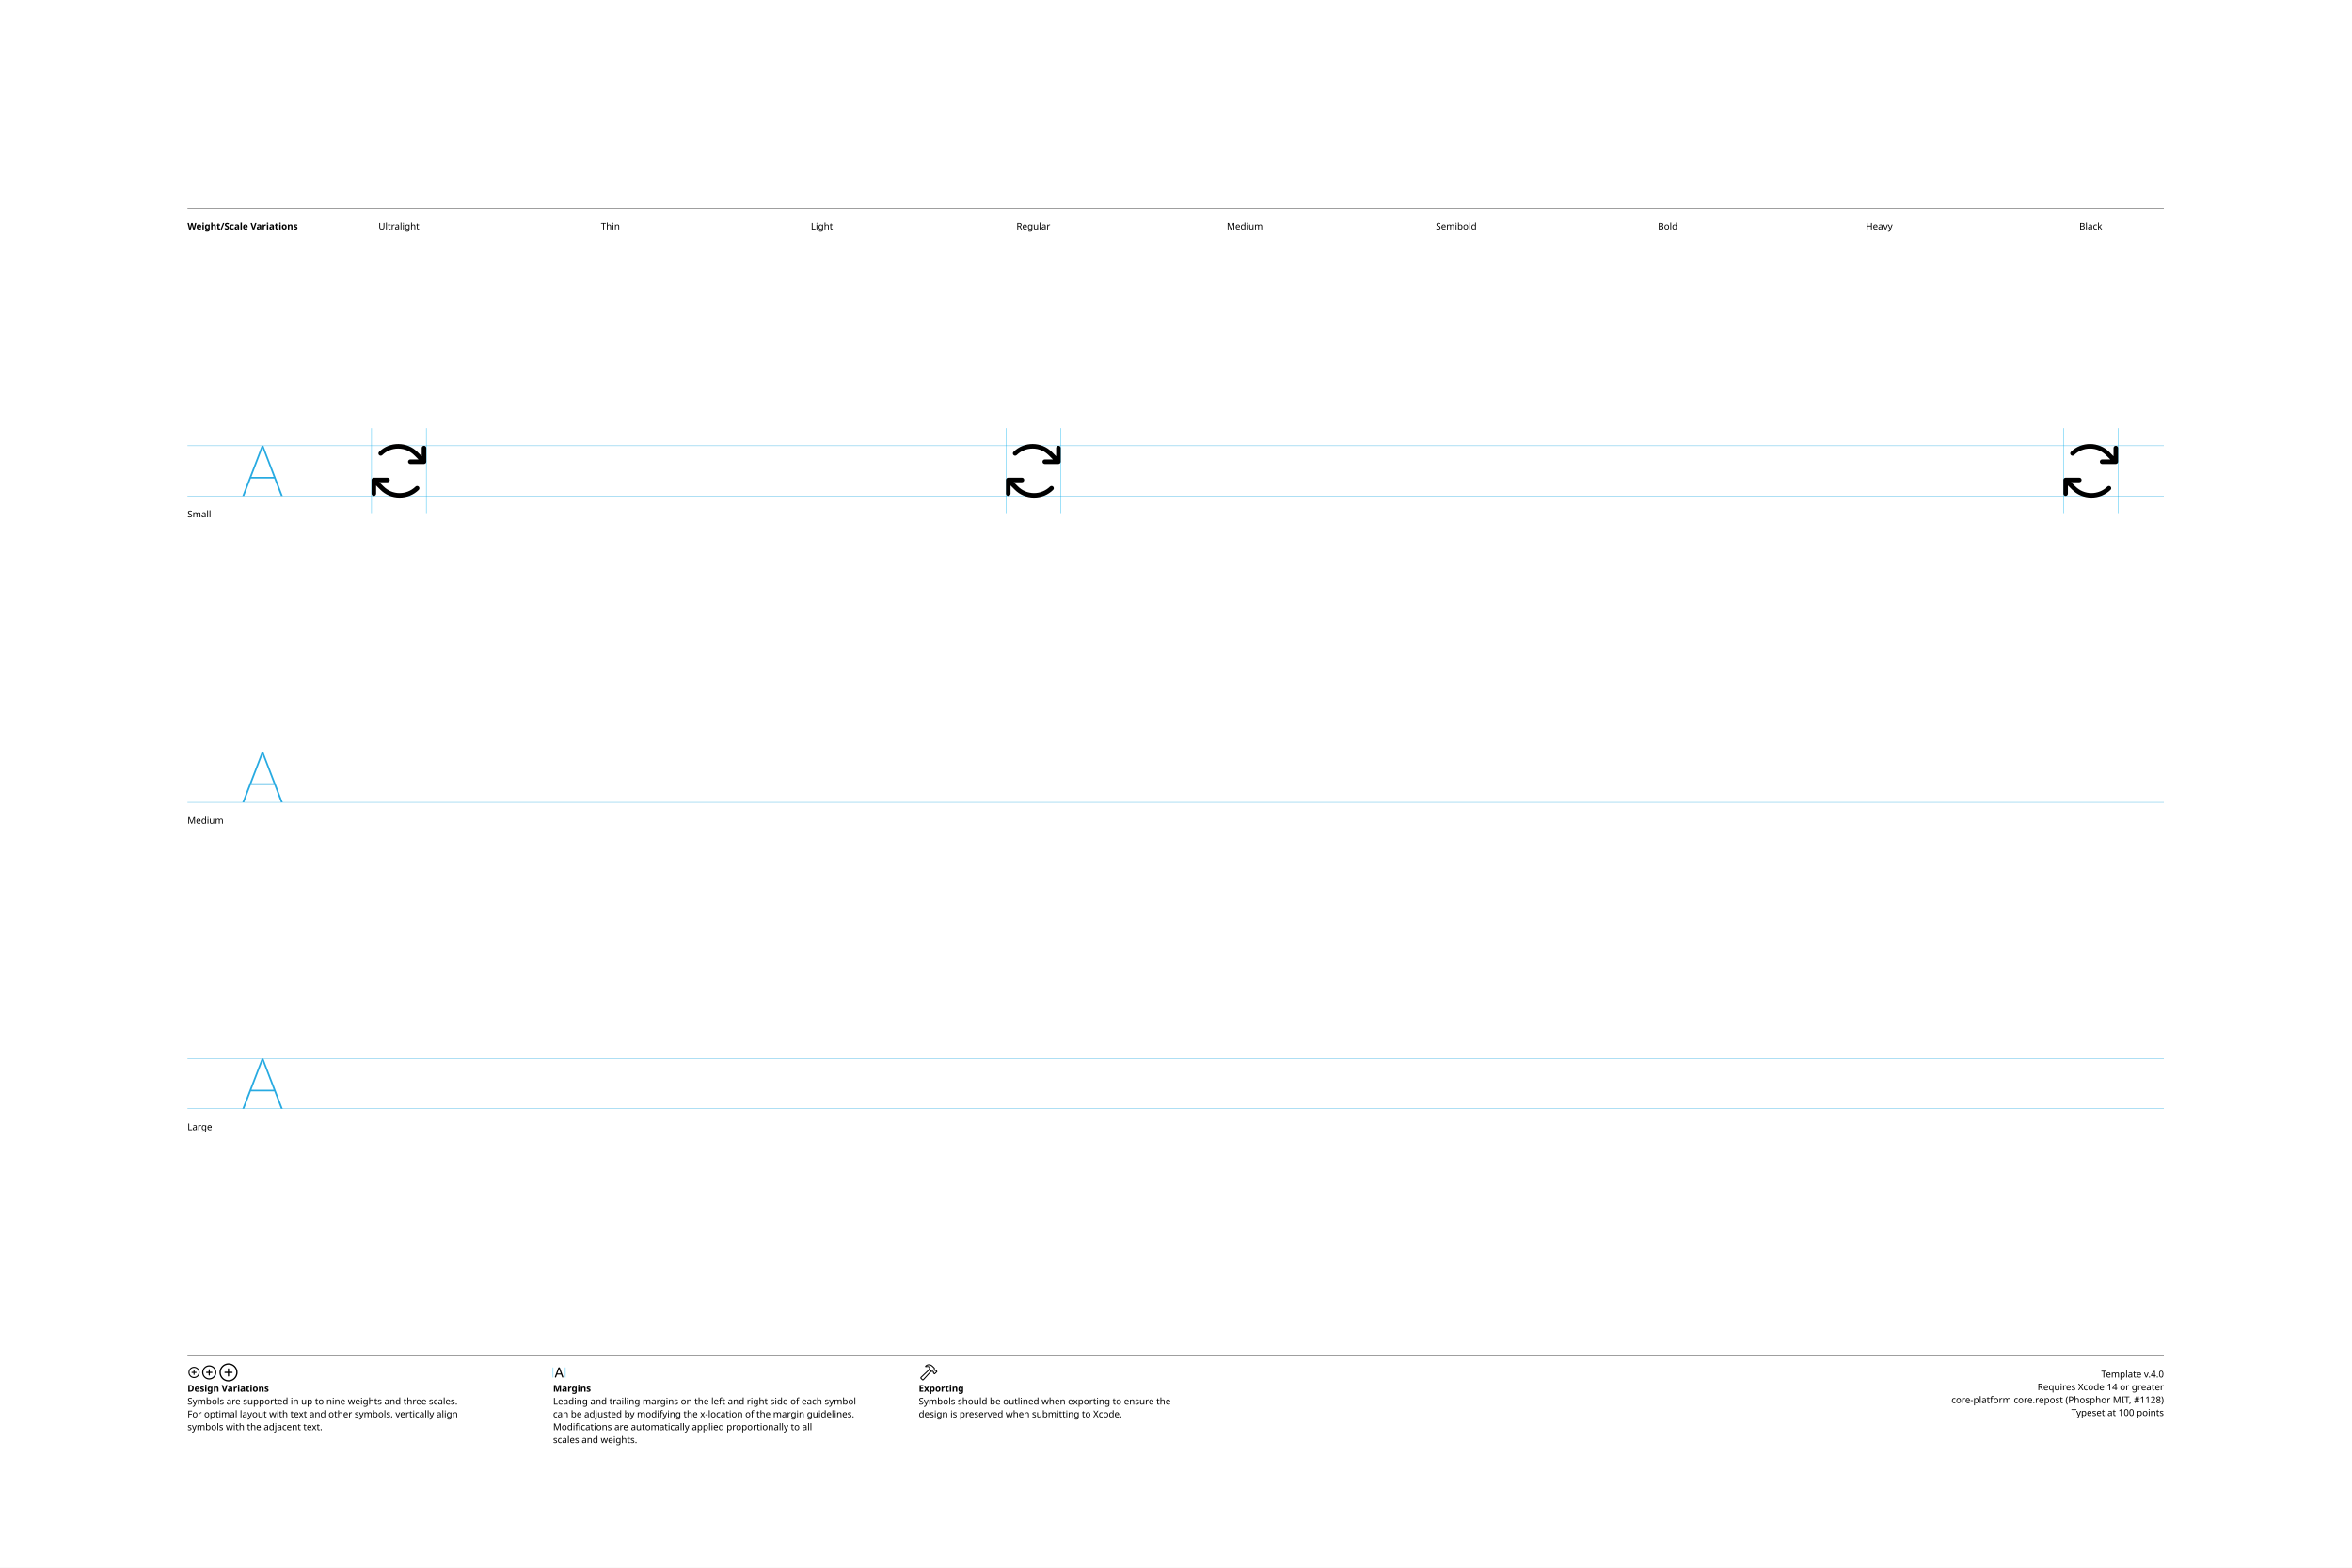
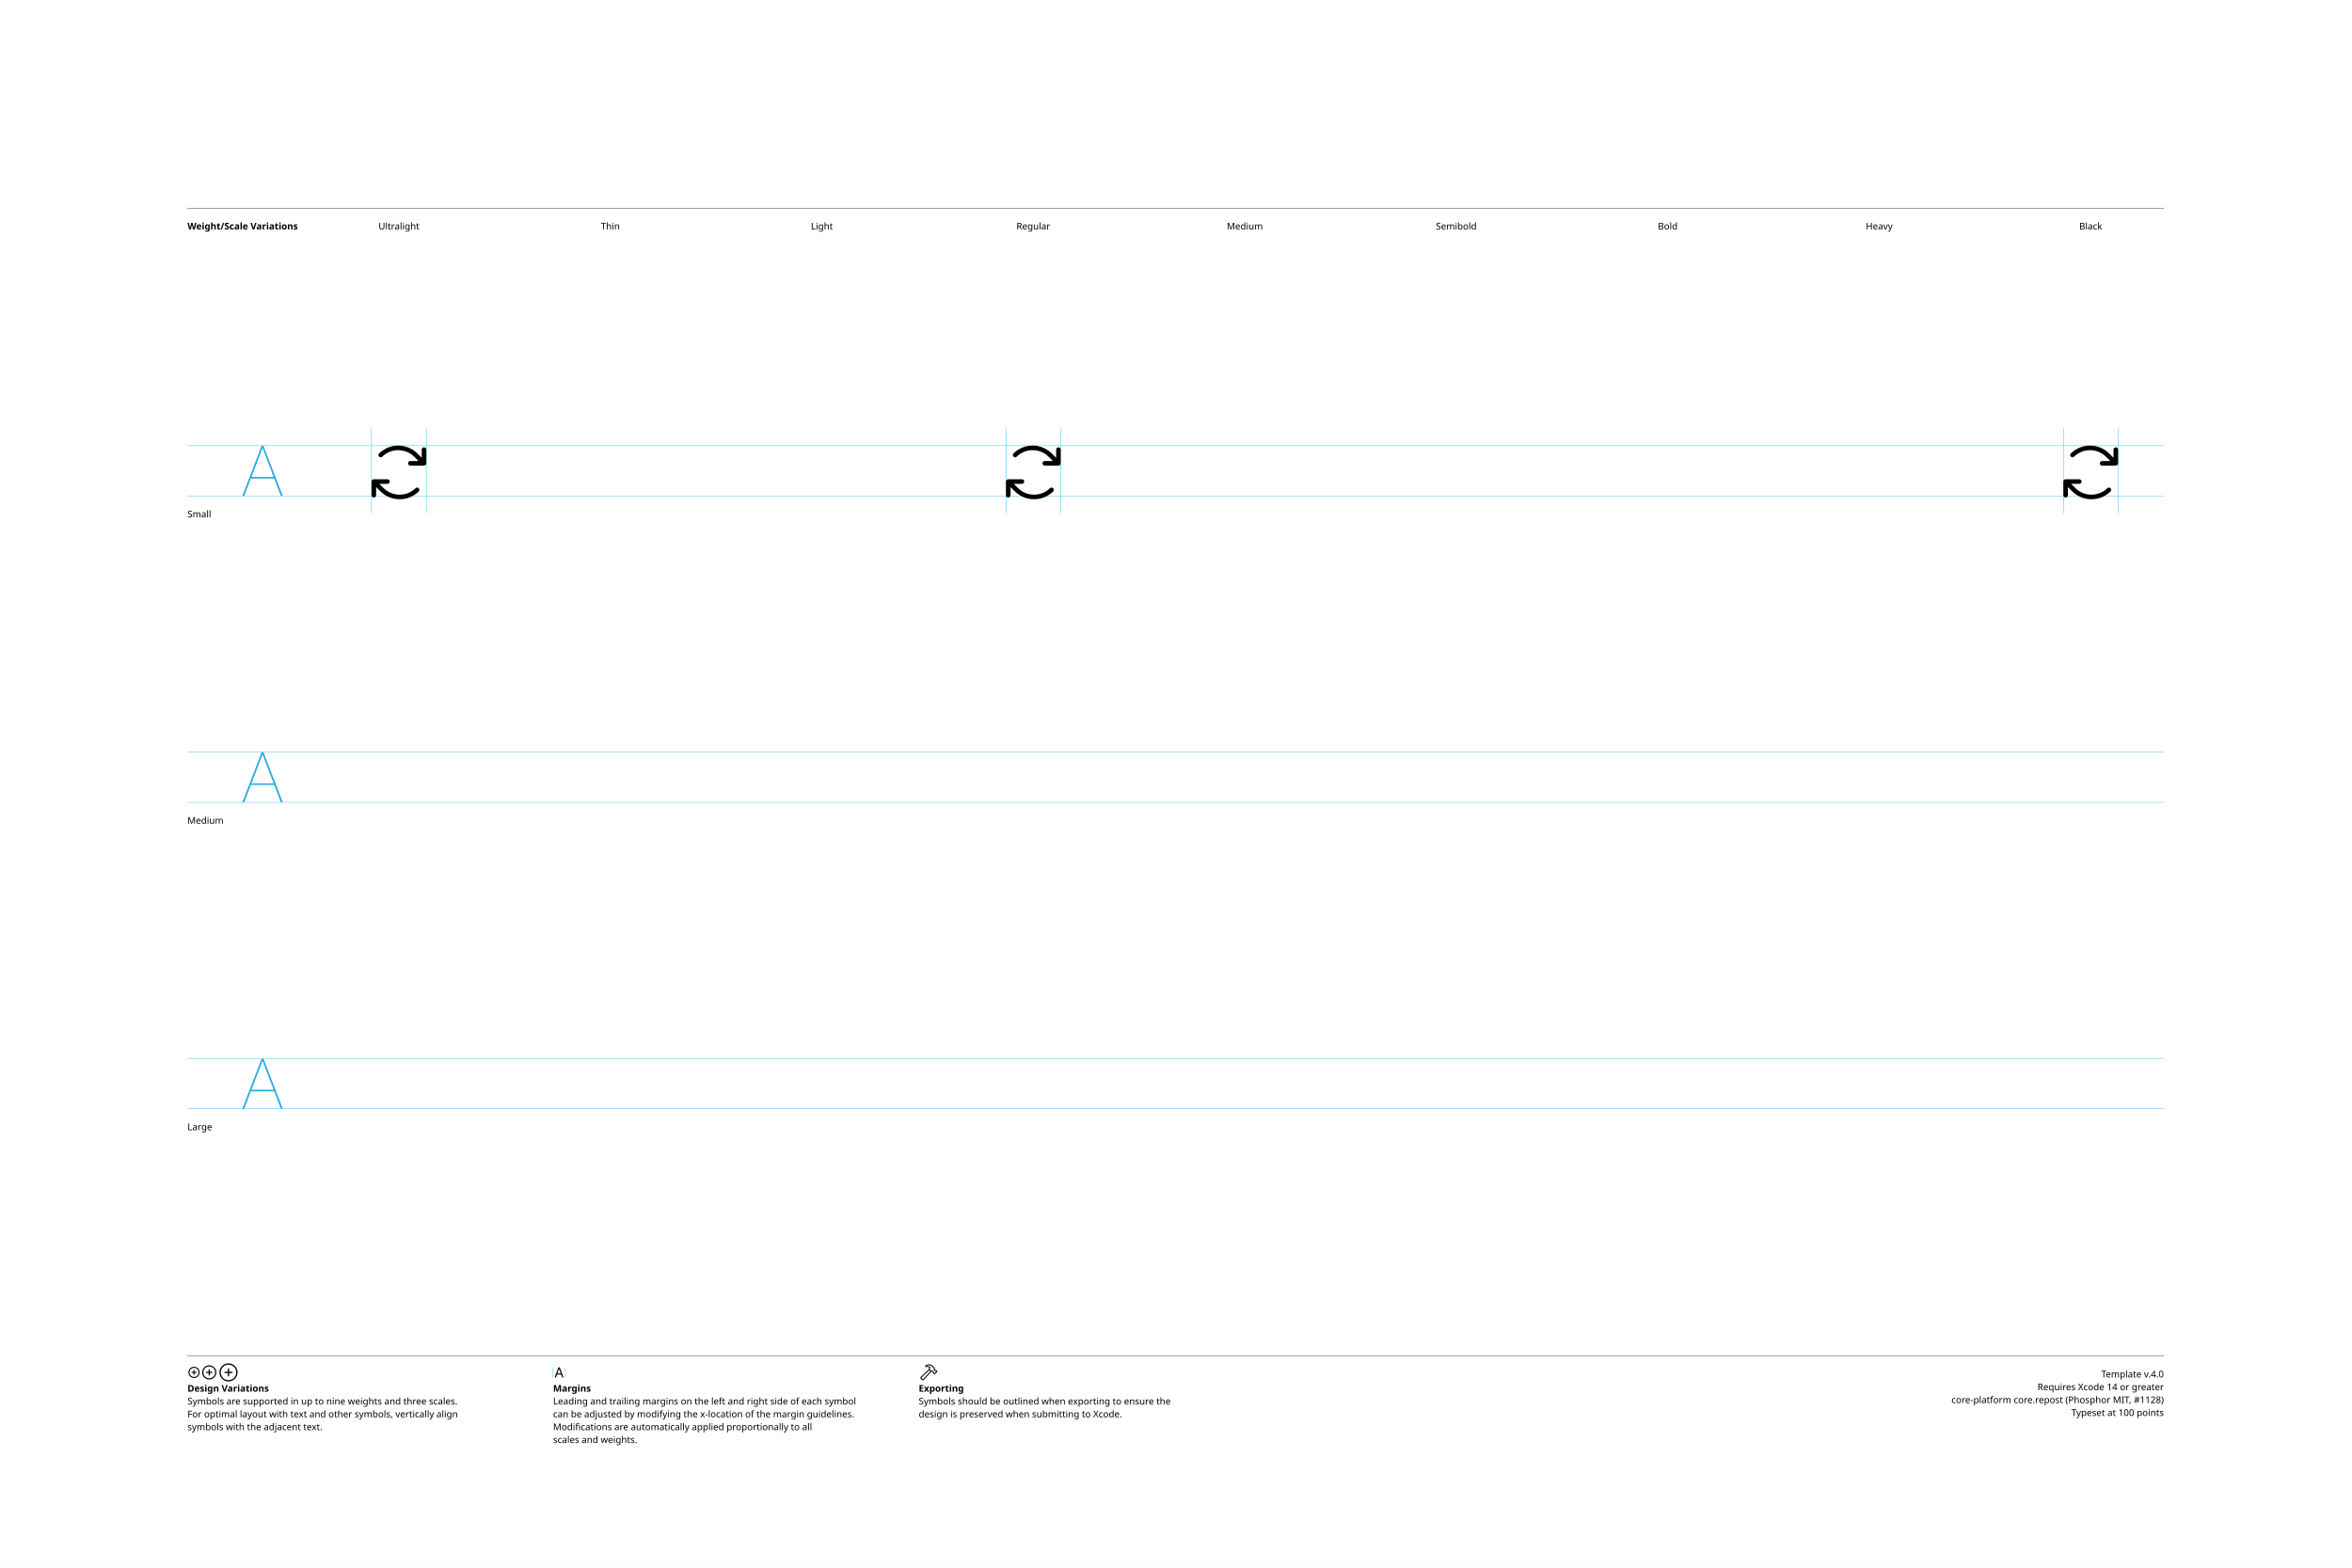
<svg xmlns="http://www.w3.org/2000/svg" version="1.1" width="3300" height="2200">
  <style>.monochrome-0 {fill:#000000}
.multicolor-0:tintColor {fill:#007AFF}
.hierarchical-0:primary {fill:#212121}
.SFSymbolsPreview000000 {fill:#000000;opacity:1.0}
</style>
  <g id="Notes">
    <rect height="2200" id="artboard" style="fill:white;opacity:1" width="3300" x="0" y="0" />
    <line style="fill:none;stroke:black;opacity:1;stroke-width:0.5;" x1="263" x2="3036" y1="292" y2="292" />
    <text style="stroke:none;fill:black;font-family:sans-serif;font-size:13;font-weight:bold;" transform="matrix(1 0 0 1 263 322)">Weight/Scale Variations</text>
    <text style="stroke:none;fill:black;font-family:sans-serif;font-size:13;text-anchor:middle;" transform="matrix(1 0 0 1 559.711 322)">Ultralight</text>
    <text style="stroke:none;fill:black;font-family:sans-serif;font-size:13;text-anchor:middle;" transform="matrix(1 0 0 1 856.422 322)">Thin</text>
    <text style="stroke:none;fill:black;font-family:sans-serif;font-size:13;text-anchor:middle;" transform="matrix(1 0 0 1 1153.13 322)">Light</text>
    <text style="stroke:none;fill:black;font-family:sans-serif;font-size:13;text-anchor:middle;" transform="matrix(1 0 0 1 1449.84 322)">Regular</text>
    <text style="stroke:none;fill:black;font-family:sans-serif;font-size:13;text-anchor:middle;" transform="matrix(1 0 0 1 1746.56 322)">Medium</text>
    <text style="stroke:none;fill:black;font-family:sans-serif;font-size:13;text-anchor:middle;" transform="matrix(1 0 0 1 2043.27 322)">Semibold</text>
    <text style="stroke:none;fill:black;font-family:sans-serif;font-size:13;text-anchor:middle;" transform="matrix(1 0 0 1 2339.98 322)">Bold</text>
    <text style="stroke:none;fill:black;font-family:sans-serif;font-size:13;text-anchor:middle;" transform="matrix(1 0 0 1 2636.69 322)">Heavy</text>
    <text style="stroke:none;fill:black;font-family:sans-serif;font-size:13;text-anchor:middle;" transform="matrix(1 0 0 1 2933.4 322)">Black</text>
    <line style="fill:none;stroke:black;opacity:1;stroke-width:0.5;" x1="263" x2="3036" y1="1903" y2="1903" />
    <g transform="matrix(1 0 0 1 263 1933)">
      <path d="M9.248 0.83C13.555 0.83 17.139-2.744 17.139-7.051C17.139-11.357 13.545-14.932 9.238-14.932C4.941-14.932 1.367-11.357 1.367-7.051C1.367-2.744 4.951 0.83 9.248 0.83ZM9.248-0.654C5.703-0.654 2.871-3.496 2.871-7.051C2.871-10.605 5.693-13.447 9.238-13.447C12.793-13.447 15.645-10.605 15.645-7.051C15.645-3.496 12.803-0.654 9.248-0.654ZM5.654-7.051C5.654-6.621 5.957-6.328 6.406-6.328L8.506-6.328L8.506-4.209C8.506-3.77 8.799-3.467 9.229-3.467C9.678-3.467 9.971-3.77 9.971-4.209L9.971-6.328L12.09-6.328C12.529-6.328 12.832-6.621 12.832-7.051C12.832-7.49 12.529-7.793 12.09-7.793L9.971-7.793L9.971-9.902C9.971-10.352 9.678-10.654 9.229-10.654C8.799-10.654 8.506-10.352 8.506-9.902L8.506-7.793L6.406-7.793C5.957-7.793 5.654-7.49 5.654-7.051Z" />
    </g>
    <g transform="matrix(1 0 0 1 281.867 1933)">
      <path d="M11.709 2.91C17.158 2.91 21.67-1.611 21.67-7.051C21.67-12.5 17.148-17.012 11.699-17.012C6.26-17.012 1.748-12.5 1.748-7.051C1.748-1.611 6.27 2.91 11.709 2.91ZM11.709 1.25C7.1 1.25 3.418-2.441 3.418-7.051C3.418-11.66 7.09-15.352 11.699-15.352C16.309-15.352 20.01-11.66 20.01-7.051C20.01-2.441 16.318 1.25 11.709 1.25ZM7.178-7.051C7.178-6.572 7.51-6.25 8.008-6.25L10.879-6.25L10.879-3.369C10.879-2.881 11.211-2.539 11.69-2.539C12.178-2.539 12.52-2.871 12.52-3.369L12.52-6.25L15.4-6.25C15.889-6.25 16.23-6.572 16.23-7.051C16.23-7.539 15.889-7.881 15.4-7.881L12.52-7.881L12.52-10.752C12.52-11.25 12.178-11.592 11.69-11.592C11.211-11.592 10.879-11.25 10.879-10.752L10.879-7.881L8.008-7.881C7.51-7.881 7.178-7.539 7.178-7.051Z" />
    </g>
    <g transform="matrix(1 0 0 1 305.646 1933)">
      <path d="M14.971 5.664C21.934 5.664 27.695-0.098 27.695-7.051C27.695-14.014 21.924-19.775 14.961-19.775C8.008-19.775 2.256-14.014 2.256-7.051C2.256-0.098 8.018 5.664 14.971 5.664ZM14.971 3.848C8.936 3.848 4.082-1.016 4.082-7.051C4.082-13.096 8.926-17.949 14.961-17.949C21.006-17.949 25.869-13.096 25.869-7.051C25.869-1.016 21.016 3.848 14.971 3.848ZM9.199-7.051C9.199-6.533 9.57-6.172 10.117-6.172L14.062-6.172L14.062-2.217C14.062-1.68 14.434-1.299 14.951-1.299C15.488-1.299 15.859-1.67 15.859-2.217L15.859-6.172L19.814-6.172C20.352-6.172 20.732-6.533 20.732-7.051C20.732-7.598 20.361-7.969 19.814-7.969L15.859-7.969L15.859-11.914C15.859-12.461 15.488-12.842 14.951-12.842C14.434-12.842 14.062-12.461 14.062-11.914L14.062-7.969L10.117-7.969C9.57-7.969 9.199-7.598 9.199-7.051Z" />
    </g>
    <text style="stroke:none;fill:black;font-family:sans-serif;font-size:13;font-weight:bold;" transform="matrix(1 0 0 1 263 1953)">Design Variations</text>
    <text style="stroke:none;fill:black;font-family:sans-serif;font-size:13;" transform="matrix(1 0 0 1 263 1971)">Symbols are supported in up to nine weights and three scales.</text>
    <text style="stroke:none;fill:black;font-family:sans-serif;font-size:13;" transform="matrix(1 0 0 1 263 1989)">For optimal layout with text and other symbols, vertically align</text>
    <text style="stroke:none;fill:black;font-family:sans-serif;font-size:13;" transform="matrix(1 0 0 1 263 2007)">symbols with the adjacent text.</text>
    <line style="fill:none;stroke:#00AEEF;stroke-width:0.5;opacity:1.0;" x1="776" x2="776" y1="1919" y2="1933" />
    <g transform="matrix(1 0 0 1 776 1933)">
      <path d="M3.311 0.156C3.828 0.156 4.082-0.039 4.268-0.586L5.527-4.033L11.289-4.033L12.549-0.586C12.734-0.039 12.988 0.156 13.496 0.156C14.014 0.156 14.346-0.156 14.346-0.645C14.346-0.811 14.316-0.967 14.238-1.172L9.658-13.369C9.434-13.965 9.033-14.268 8.408-14.268C7.803-14.268 7.393-13.975 7.178-13.379L2.598-1.162C2.52-0.957 2.49-0.801 2.49-0.635C2.49-0.146 2.803 0.156 3.311 0.156ZM6.006-5.518L8.379-12.09L8.428-12.09L10.801-5.518Z" />
    </g>
    <line style="fill:none;stroke:#00AEEF;stroke-width:0.5;opacity:1.0;" x1="793.197" x2="793.197" y1="1919" y2="1933" />
    <text style="stroke:none;fill:black;font-family:sans-serif;font-size:13;font-weight:bold;" transform="matrix(1 0 0 1 776 1953)">Margins</text>
    <text style="stroke:none;fill:black;font-family:sans-serif;font-size:13;" transform="matrix(1 0 0 1 776 1971)">Leading and trailing margins on the left and right side of each symbol</text>
    <text style="stroke:none;fill:black;font-family:sans-serif;font-size:13;" transform="matrix(1 0 0 1 776 1989)">can be adjusted by modifying the x-location of the margin guidelines.</text>
    <text style="stroke:none;fill:black;font-family:sans-serif;font-size:13;" transform="matrix(1 0 0 1 776 2007)">Modifications are automatically applied proportionally to all</text>
    <text style="stroke:none;fill:black;font-family:sans-serif;font-size:13;" transform="matrix(1 0 0 1 776 2025)">scales and weights.</text>
    <g transform="matrix(1 0 0 1 1289 1933)">
      <path d="M2.842 1.865L4.541 3.574C5.4 4.443 6.387 4.385 7.314 3.359L18.008-8.428L17.041-9.404L6.426 2.275C6.074 2.676 5.742 2.773 5.273 2.305L4.102 1.143C3.633 0.684 3.74 0.342 4.141-0.02L15.615-10.82L14.639-11.787L3.047-0.898C2.061 0.02 1.982 0.996 2.842 1.865ZM9.258-16.328C8.838-15.918 8.809-15.342 9.043-14.951C9.277-14.59 9.736-14.355 10.381-14.521C11.846-14.863 13.369-14.922 14.795-13.984L14.209-12.529C13.867-11.699 14.043-11.113 14.58-10.566L16.875-8.252C17.363-7.764 17.773-7.744 18.34-7.842L19.404-8.037L20.068-7.363L20.029-6.807C19.99-6.309 20.117-5.928 20.605-5.449L21.367-4.707C21.846-4.229 22.461-4.199 22.93-4.668L25.84-7.588C26.309-8.057 26.289-8.652 25.811-9.131L25.039-9.893C24.561-10.371 24.189-10.527 23.711-10.488L23.135-10.44L22.49-11.074L22.734-12.197C22.861-12.764 22.705-13.203 22.119-13.789L19.922-15.977C16.582-19.297 12.148-19.219 9.258-16.328ZM10.752-15.957C13.184-17.734 16.475-17.432 18.701-15.205L21.133-12.793C21.367-12.559 21.406-12.373 21.338-12.031L21.016-10.547L22.52-9.062L23.506-9.121C23.76-9.131 23.838-9.111 24.033-8.916L24.609-8.34L22.168-5.898L21.592-6.475C21.396-6.67 21.367-6.748 21.377-7.012L21.445-7.988L19.951-9.473L18.428-9.219C18.105-9.15 17.959-9.18 17.715-9.414L15.713-11.416C15.459-11.65 15.43-11.816 15.586-12.188L16.465-14.277C14.902-15.732 12.871-16.357 10.84-15.762C10.684-15.723 10.625-15.85 10.752-15.957Z" />
    </g>
    <text style="stroke:none;fill:black;font-family:sans-serif;font-size:13;font-weight:bold;" transform="matrix(1 0 0 1 1289 1953)">Exporting</text>
    <text style="stroke:none;fill:black;font-family:sans-serif;font-size:13;" transform="matrix(1 0 0 1 1289 1971)">Symbols should be outlined when exporting to ensure the</text>
    <text style="stroke:none;fill:black;font-family:sans-serif;font-size:13;" transform="matrix(1 0 0 1 1289 1989)">design is preserved when submitting to Xcode.</text>
    <text id="template-version" style="stroke:none;fill:black;font-family:sans-serif;font-size:13;text-anchor:end;" transform="matrix(1 0 0 1 3036 1933)">Template v.4.0</text>
    <text style="stroke:none;fill:black;font-family:sans-serif;font-size:13;text-anchor:end;" transform="matrix(1 0 0 1 3036 1951)">Requires Xcode 14 or greater</text>
    <text id="descriptive-name" style="stroke:none;fill:black;font-family:sans-serif;font-size:13;text-anchor:end;" transform="matrix(1 0 0 1 3036 1969)">core-platform core.repost (Phosphor MIT, #1128)</text>
    <text style="stroke:none;fill:black;font-family:sans-serif;font-size:13;text-anchor:end;" transform="matrix(1 0 0 1 3036 1987)">Typeset at 100 points</text>
    <text style="stroke:none;fill:black;font-family:sans-serif;font-size:13;" transform="matrix(1 0 0 1 263 726)">Small</text>
    <text style="stroke:none;fill:black;font-family:sans-serif;font-size:13;" transform="matrix(1 0 0 1 263 1156)">Medium</text>
    <text style="stroke:none;fill:black;font-family:sans-serif;font-size:13;" transform="matrix(1 0 0 1 263 1586)">Large</text>
  </g>
  <g id="Guides">
    <g id="H-reference" style="fill:#27AAE1;stroke:none;" transform="matrix(1 0 0 1 339 696)">
      <path d="M0.994 0L3.638 0L29.328-67.132L30.03-67.132L30.03-70.459L28.123-70.459ZM11.688-24.48L46.981-24.48L46.231-26.729L12.438-26.729ZM55.12 0L57.764 0L30.638-70.459L29.433-70.459L29.433-67.132Z" />
    </g>
    <line id="Baseline-S" style="fill:none;stroke:#27AAE1;opacity:1;stroke-width:0.5;" x1="263" x2="3036" y1="696" y2="696" />
    <line id="Capline-S" style="fill:none;stroke:#27AAE1;opacity:1;stroke-width:0.5;" x1="263" x2="3036" y1="625.541" y2="625.541" />
    <g id="H-reference" style="fill:#27AAE1;stroke:none;" transform="matrix(1 0 0 1 339 1126)">
      <path d="M0.994 0L3.638 0L29.328-67.132L30.03-67.132L30.03-70.459L28.123-70.459ZM11.688-24.48L46.981-24.48L46.231-26.729L12.438-26.729ZM55.12 0L57.764 0L30.638-70.459L29.433-70.459L29.433-67.132Z" />
    </g>
    <line id="Baseline-M" style="fill:none;stroke:#27AAE1;opacity:1;stroke-width:0.5;" x1="263" x2="3036" y1="1126" y2="1126" />
    <line id="Capline-M" style="fill:none;stroke:#27AAE1;opacity:1;stroke-width:0.5;" x1="263" x2="3036" y1="1055.54" y2="1055.54" />
    <g id="H-reference" style="fill:#27AAE1;stroke:none;" transform="matrix(1 0 0 1 339 1556)">
      <path d="M0.994 0L3.638 0L29.328-67.132L30.03-67.132L30.03-70.459L28.123-70.459ZM11.688-24.48L46.981-24.48L46.231-26.729L12.438-26.729ZM55.12 0L57.764 0L30.638-70.459L29.433-70.459L29.433-67.132Z" />
    </g>
    <line id="Baseline-L" style="fill:none;stroke:#27AAE1;opacity:1;stroke-width:0.5;" x1="263" x2="3036" y1="1556" y2="1556" />
    <line id="Capline-L" style="fill:none;stroke:#27AAE1;opacity:1;stroke-width:0.5;" x1="263" x2="3036" y1="1485.54" y2="1485.54" />
    <line id="left-margin-Ultralight-S" style="fill:none;stroke:#00AEEF;stroke-width:0.5;opacity:1.0;" x1="521.311" x2="521.311" y1="600.785" y2="720.121" />
    <line id="right-margin-Ultralight-S" style="fill:none;stroke:#00AEEF;stroke-width:0.5;opacity:1.0;" x1="598.111" x2="598.111" y1="600.785" y2="720.121" />
    <line id="left-margin-Regular-S" style="fill:none;stroke:#00AEEF;stroke-width:0.5;opacity:1.0;" x1="1411.44" x2="1411.44" y1="600.785" y2="720.121" />
    <line id="right-margin-Regular-S" style="fill:none;stroke:#00AEEF;stroke-width:0.5;opacity:1.0;" x1="1488.24" x2="1488.24" y1="600.785" y2="720.121" />
    <line id="left-margin-Black-S" style="fill:none;stroke:#00AEEF;stroke-width:0.5;opacity:1.0;" x1="2895" x2="2895" y1="600.785" y2="720.121" />
    <line id="right-margin-Black-S" style="fill:none;stroke:#00AEEF;stroke-width:0.5;opacity:1.0;" x1="2971.8" x2="2971.8" y1="600.785" y2="720.121" />
  </g>
  <g id="Symbols">
    <g id="Ultralight-S" transform="matrix(1 0 0 1 521.311 696)">
-       <path class="monochrome-0 multicolor-0:tintColor hierarchical-0:primary SFSymbolsPreview000000" d="M76.8 -67.23L76.8 -48.03C76.8 -46.262 75.367 -44.83 73.6 -44.83L54.4 -44.83C52.633 -44.83 51.2 -46.262 51.2 -48.03C51.2 -49.797 52.633 -51.23 54.4 -51.23L65.876 -51.23L60.024 -57.082C54.077 -63.056 46.002 -66.426 37.572 -66.453L37.392 -66.454C29.033 -66.473 21.002 -63.201 15.036 -57.346C13.765 -56.159 11.779 -56.205 10.564 -57.448C9.348 -58.692 9.349 -60.678 10.564 -61.922C25.611 -76.628 49.69 -76.487 64.564 -61.606L70.4 -55.754L70.4 -67.23C70.4 -68.997 71.833 -70.43 73.6 -70.43C75.367 -70.43 76.8 -68.997 76.8 -67.23ZM61.764 -13.114C49.226 -0.866 29.169 -0.984 16.776 -13.377L10.924 -19.23L22.4 -19.23C24.167 -19.23 25.6 -20.662 25.6 -22.43C25.6 -24.197 24.167 -25.63 22.4 -25.63L3.2 -25.63C1.433 -25.63 0 -24.197 0 -22.43L0 -3.23C0 -1.462 1.433 -0.029 3.2 -0.029C4.967 -0.029 6.4 -1.462 6.4 -3.23L6.4 -14.706L12.252 -8.853C19.389 -1.681 29.082 2.365 39.2 2.395L39.412 2.395C49.444 2.42 59.083 -1.507 66.24 -8.537C67.455 -9.781 67.456 -11.767 66.24 -13.011C65.025 -14.254 63.039 -14.3 61.768 -13.113Z" />
+       <path class="monochrome-0 multicolor-0:tintColor hierarchical-0:primary SFSymbolsPreview000000" d="M76.8 -65.027L76.8 -45.827C76.8 -44.059 75.367 -42.627 73.6 -42.627L54.4 -42.627C52.633 -42.627 51.2 -44.059 51.2 -45.827C51.2 -47.594 52.633 -49.027 54.4 -49.027L65.876 -49.027L60.024 -54.879C54.077 -60.853 46.002 -64.224 37.572 -64.251L37.392 -64.251C29.033 -64.27 21.002 -60.998 15.036 -55.143C13.765 -53.956 11.779 -54.002 10.564 -55.245C9.348 -56.489 9.349 -58.475 10.564 -59.719C25.611 -74.425 49.69 -74.284 64.564 -59.403L70.4 -53.551L70.4 -65.027C70.4 -66.794 71.833 -68.227 73.6 -68.227C75.367 -68.227 76.8 -66.794 76.8 -65.027ZM61.764 -10.911C49.226 1.337 29.169 1.219 16.776 -11.175L10.924 -17.027L22.4 -17.027C24.167 -17.027 25.6 -18.459 25.6 -20.227C25.6 -21.994 24.167 -23.427 22.4 -23.427L3.2 -23.427C1.433 -23.427 0 -21.994 0 -20.227L0 -1.027C0 0.741 1.433 2.173 3.2 2.173C4.967 2.173 6.4 0.741 6.4 -1.027L6.4 -12.503L12.252 -6.651C19.389 0.522 29.082 4.568 39.2 4.597L39.412 4.597C49.444 4.623 59.083 0.696 66.24 -6.335C67.455 -7.578 67.456 -9.564 66.24 -10.808C65.025 -12.052 63.039 -12.097 61.768 -10.911Z" />
    </g>
    <g id="Regular-S" transform="matrix(1 0 0 1 1411.44 696)">
-       <path class="monochrome-0 multicolor-0:tintColor hierarchical-0:primary SFSymbolsPreview000000" d="M76.8 -67.23L76.8 -48.03C76.8 -46.262 75.367 -44.83 73.6 -44.83L54.4 -44.83C52.633 -44.83 51.2 -46.262 51.2 -48.03C51.2 -49.797 52.633 -51.23 54.4 -51.23L65.876 -51.23L60.024 -57.082C54.077 -63.056 46.002 -66.426 37.572 -66.453L37.392 -66.454C29.033 -66.473 21.002 -63.201 15.036 -57.346C13.765 -56.159 11.779 -56.205 10.564 -57.448C9.348 -58.692 9.349 -60.678 10.564 -61.922C25.611 -76.628 49.69 -76.487 64.564 -61.606L70.4 -55.754L70.4 -67.23C70.4 -68.997 71.833 -70.43 73.6 -70.43C75.367 -70.43 76.8 -68.997 76.8 -67.23ZM61.764 -13.114C49.226 -0.866 29.169 -0.984 16.776 -13.377L10.924 -19.23L22.4 -19.23C24.167 -19.23 25.6 -20.662 25.6 -22.43C25.6 -24.197 24.167 -25.63 22.4 -25.63L3.2 -25.63C1.433 -25.63 0 -24.197 0 -22.43L0 -3.23C0 -1.462 1.433 -0.029 3.2 -0.029C4.967 -0.029 6.4 -1.462 6.4 -3.23L6.4 -14.706L12.252 -8.853C19.389 -1.681 29.082 2.365 39.2 2.395L39.412 2.395C49.444 2.42 59.083 -1.507 66.24 -8.537C67.455 -9.781 67.456 -11.767 66.24 -13.011C65.025 -14.254 63.039 -14.3 61.768 -13.113Z" />
+       <path class="monochrome-0 multicolor-0:tintColor hierarchical-0:primary SFSymbolsPreview000000" d="M76.8 -65.027L76.8 -45.827C76.8 -44.059 75.367 -42.627 73.6 -42.627L54.4 -42.627C52.633 -42.627 51.2 -44.059 51.2 -45.827C51.2 -47.594 52.633 -49.027 54.4 -49.027L65.876 -49.027L60.024 -54.879C54.077 -60.853 46.002 -64.224 37.572 -64.251L37.392 -64.251C29.033 -64.27 21.002 -60.998 15.036 -55.143C13.765 -53.956 11.779 -54.002 10.564 -55.245C9.348 -56.489 9.349 -58.475 10.564 -59.719C25.611 -74.425 49.69 -74.284 64.564 -59.403L70.4 -53.551L70.4 -65.027C70.4 -66.794 71.833 -68.227 73.6 -68.227C75.367 -68.227 76.8 -66.794 76.8 -65.027ZM61.764 -10.911C49.226 1.337 29.169 1.219 16.776 -11.175L10.924 -17.027L22.4 -17.027C24.167 -17.027 25.6 -18.459 25.6 -20.227C25.6 -21.994 24.167 -23.427 22.4 -23.427L3.2 -23.427C1.433 -23.427 0 -21.994 0 -20.227L0 -1.027C0 0.741 1.433 2.173 3.2 2.173C4.967 2.173 6.4 0.741 6.4 -1.027L6.4 -12.503L12.252 -6.651C19.389 0.522 29.082 4.568 39.2 4.597L39.412 4.597C49.444 4.623 59.083 0.696 66.24 -6.335C67.455 -7.578 67.456 -9.564 66.24 -10.808C65.025 -12.052 63.039 -12.097 61.768 -10.911Z" />
    </g>
    <g id="Black-S" transform="matrix(1 0 0 1 2895 696)">
-       <path class="monochrome-0 multicolor-0:tintColor hierarchical-0:primary SFSymbolsPreview000000" d="M76.8 -67.23L76.8 -48.03C76.8 -46.262 75.367 -44.83 73.6 -44.83L54.4 -44.83C52.633 -44.83 51.2 -46.262 51.2 -48.03C51.2 -49.797 52.633 -51.23 54.4 -51.23L65.876 -51.23L60.024 -57.082C54.077 -63.056 46.002 -66.426 37.572 -66.453L37.392 -66.454C29.033 -66.473 21.002 -63.201 15.036 -57.346C13.765 -56.159 11.779 -56.205 10.564 -57.448C9.348 -58.692 9.349 -60.678 10.564 -61.922C25.611 -76.628 49.69 -76.487 64.564 -61.606L70.4 -55.754L70.4 -67.23C70.4 -68.997 71.833 -70.43 73.6 -70.43C75.367 -70.43 76.8 -68.997 76.8 -67.23ZM61.764 -13.114C49.226 -0.866 29.169 -0.984 16.776 -13.377L10.924 -19.23L22.4 -19.23C24.167 -19.23 25.6 -20.662 25.6 -22.43C25.6 -24.197 24.167 -25.63 22.4 -25.63L3.2 -25.63C1.433 -25.63 0 -24.197 0 -22.43L0 -3.23C0 -1.462 1.433 -0.029 3.2 -0.029C4.967 -0.029 6.4 -1.462 6.4 -3.23L6.4 -14.706L12.252 -8.853C19.389 -1.681 29.082 2.365 39.2 2.395L39.412 2.395C49.444 2.42 59.083 -1.507 66.24 -8.537C67.455 -9.781 67.456 -11.767 66.24 -13.011C65.025 -14.254 63.039 -14.3 61.768 -13.113Z" />
+       <path class="monochrome-0 multicolor-0:tintColor hierarchical-0:primary SFSymbolsPreview000000" d="M76.8 -65.027L76.8 -45.827C76.8 -44.059 75.367 -42.627 73.6 -42.627L54.4 -42.627C52.633 -42.627 51.2 -44.059 51.2 -45.827C51.2 -47.594 52.633 -49.027 54.4 -49.027L65.876 -49.027L60.024 -54.879C54.077 -60.853 46.002 -64.224 37.572 -64.251L37.392 -64.251C29.033 -64.27 21.002 -60.998 15.036 -55.143C13.765 -53.956 11.779 -54.002 10.564 -55.245C9.348 -56.489 9.349 -58.475 10.564 -59.719C25.611 -74.425 49.69 -74.284 64.564 -59.403L70.4 -53.551L70.4 -65.027C70.4 -66.794 71.833 -68.227 73.6 -68.227C75.367 -68.227 76.8 -66.794 76.8 -65.027ZM61.764 -10.911C49.226 1.337 29.169 1.219 16.776 -11.175L10.924 -17.027L22.4 -17.027C24.167 -17.027 25.6 -18.459 25.6 -20.227C25.6 -21.994 24.167 -23.427 22.4 -23.427L3.2 -23.427C1.433 -23.427 0 -21.994 0 -20.227L0 -1.027C0 0.741 1.433 2.173 3.2 2.173C4.967 2.173 6.4 0.741 6.4 -1.027L6.4 -12.503L12.252 -6.651C19.389 0.522 29.082 4.568 39.2 4.597L39.412 4.597C49.444 4.623 59.083 0.696 66.24 -6.335C67.455 -7.578 67.456 -9.564 66.24 -10.808C65.025 -12.052 63.039 -12.097 61.768 -10.911Z" />
    </g>
  </g>
</svg>
